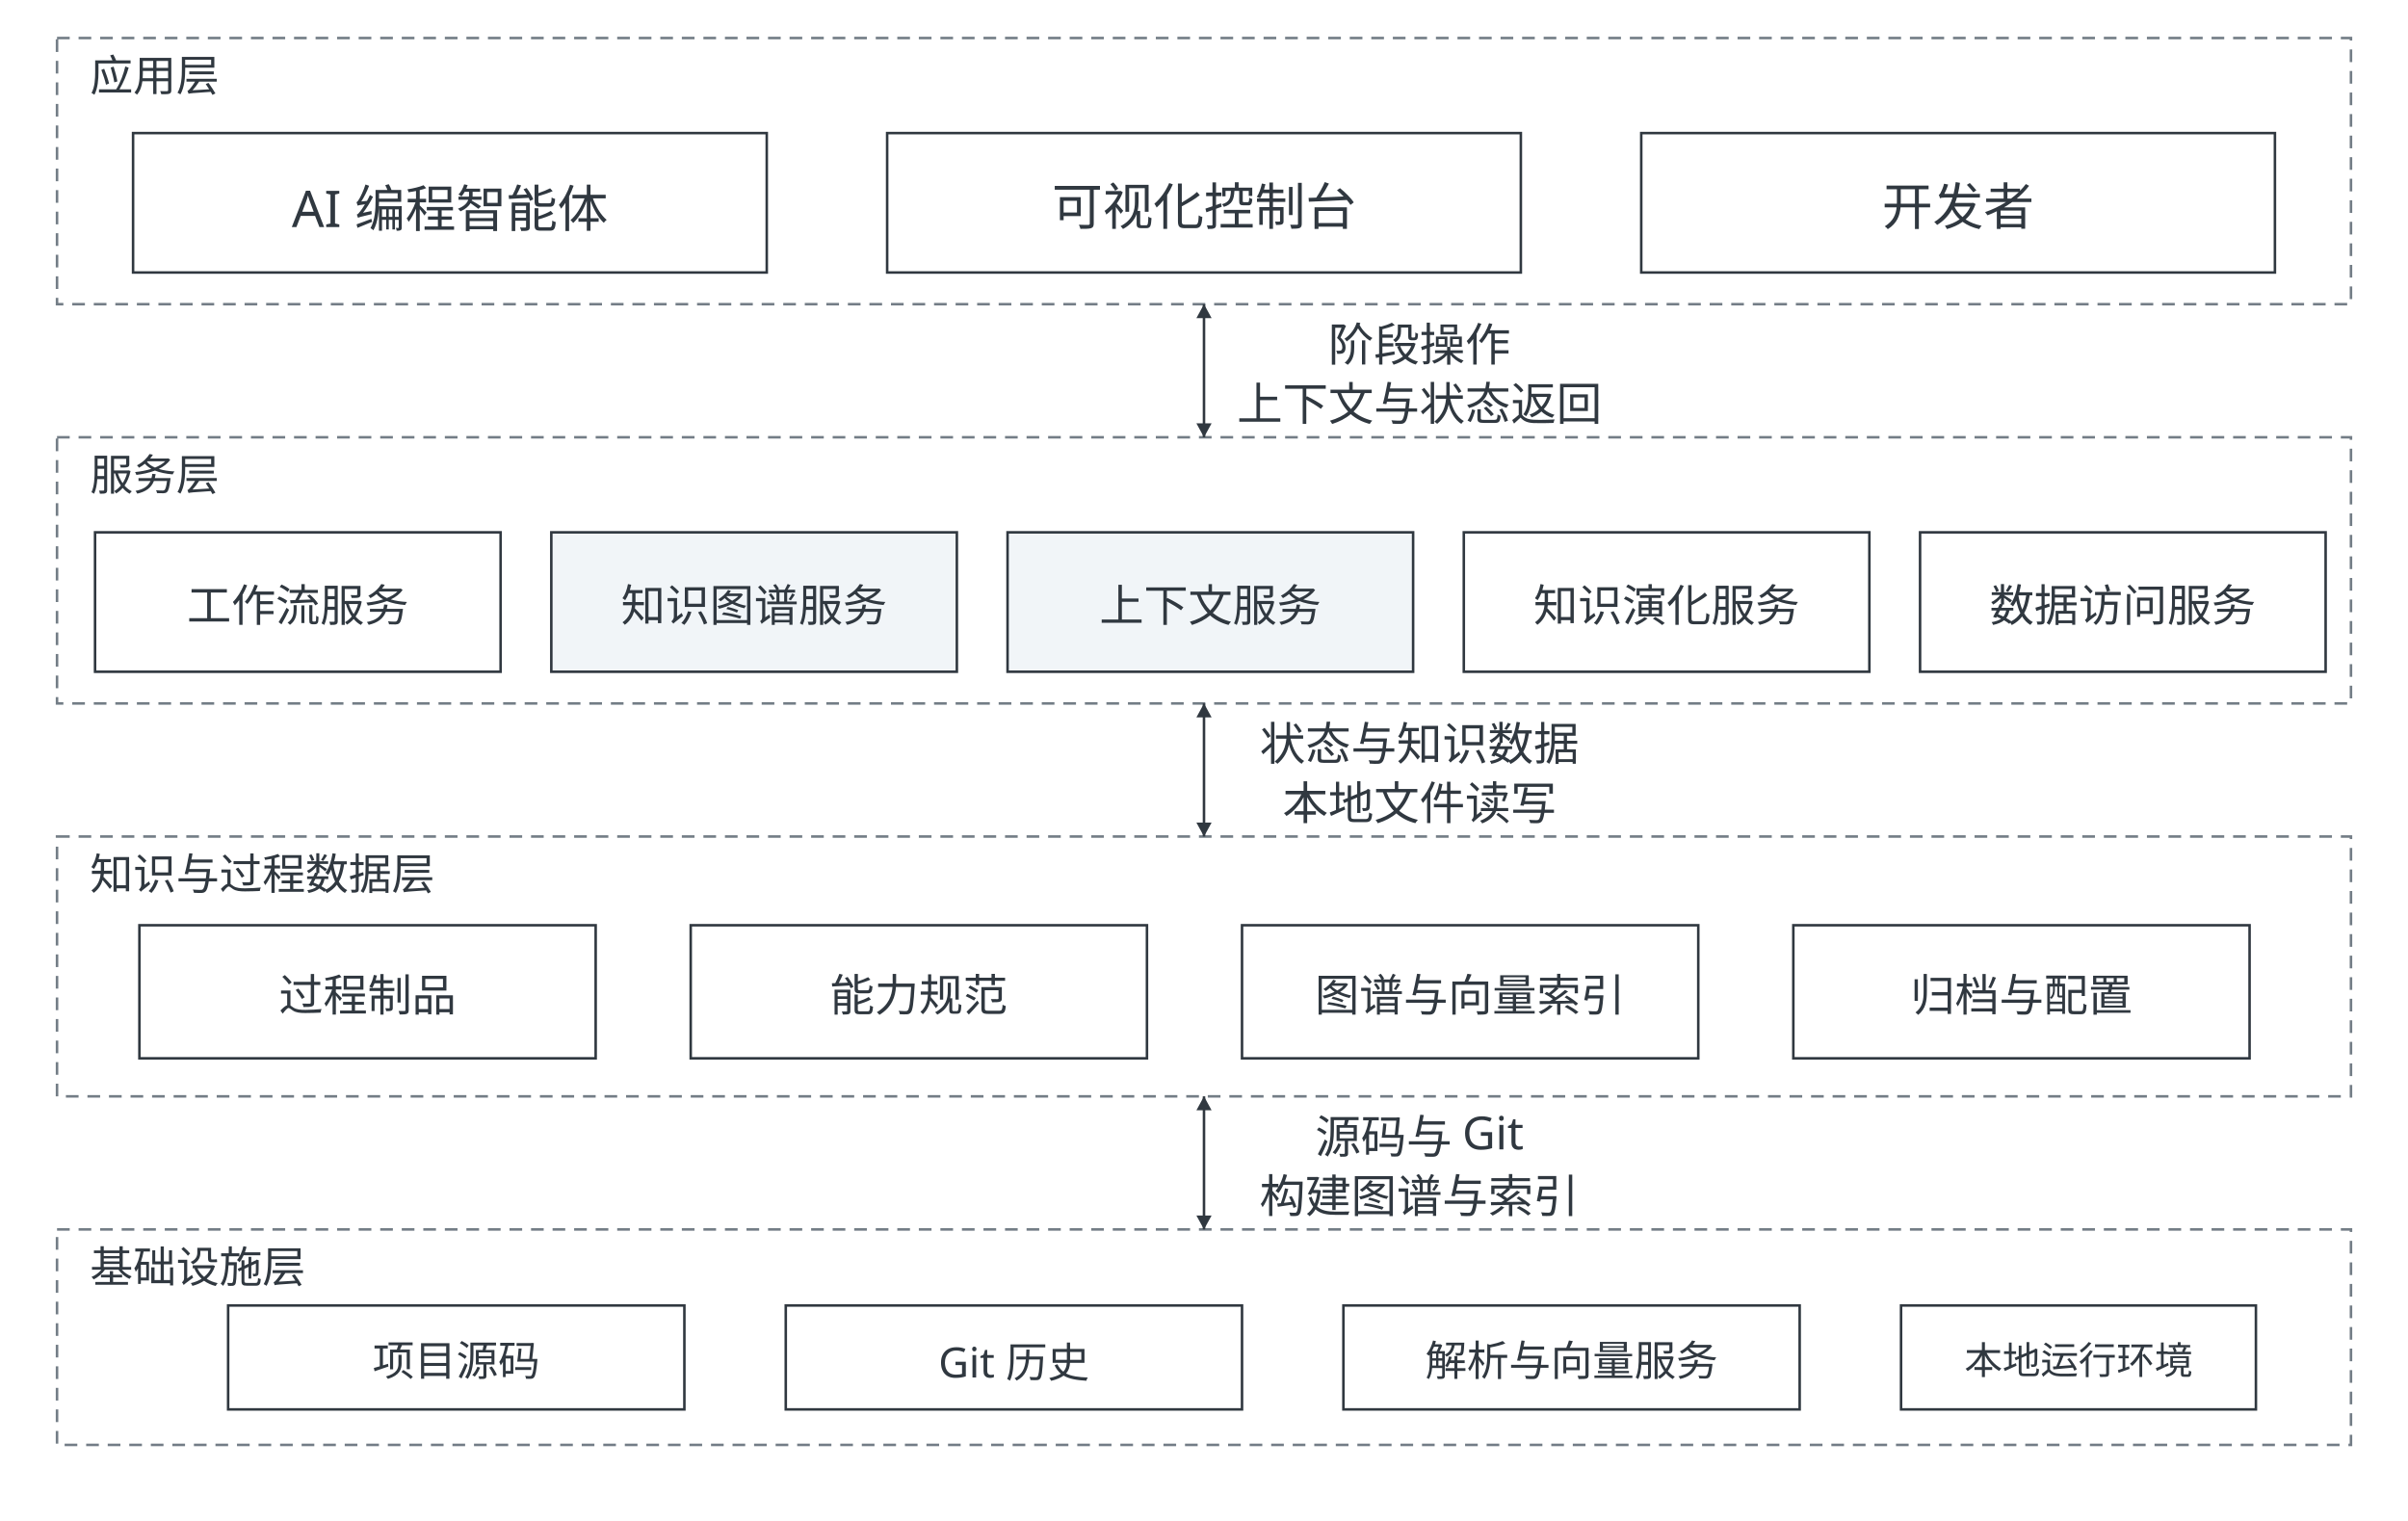
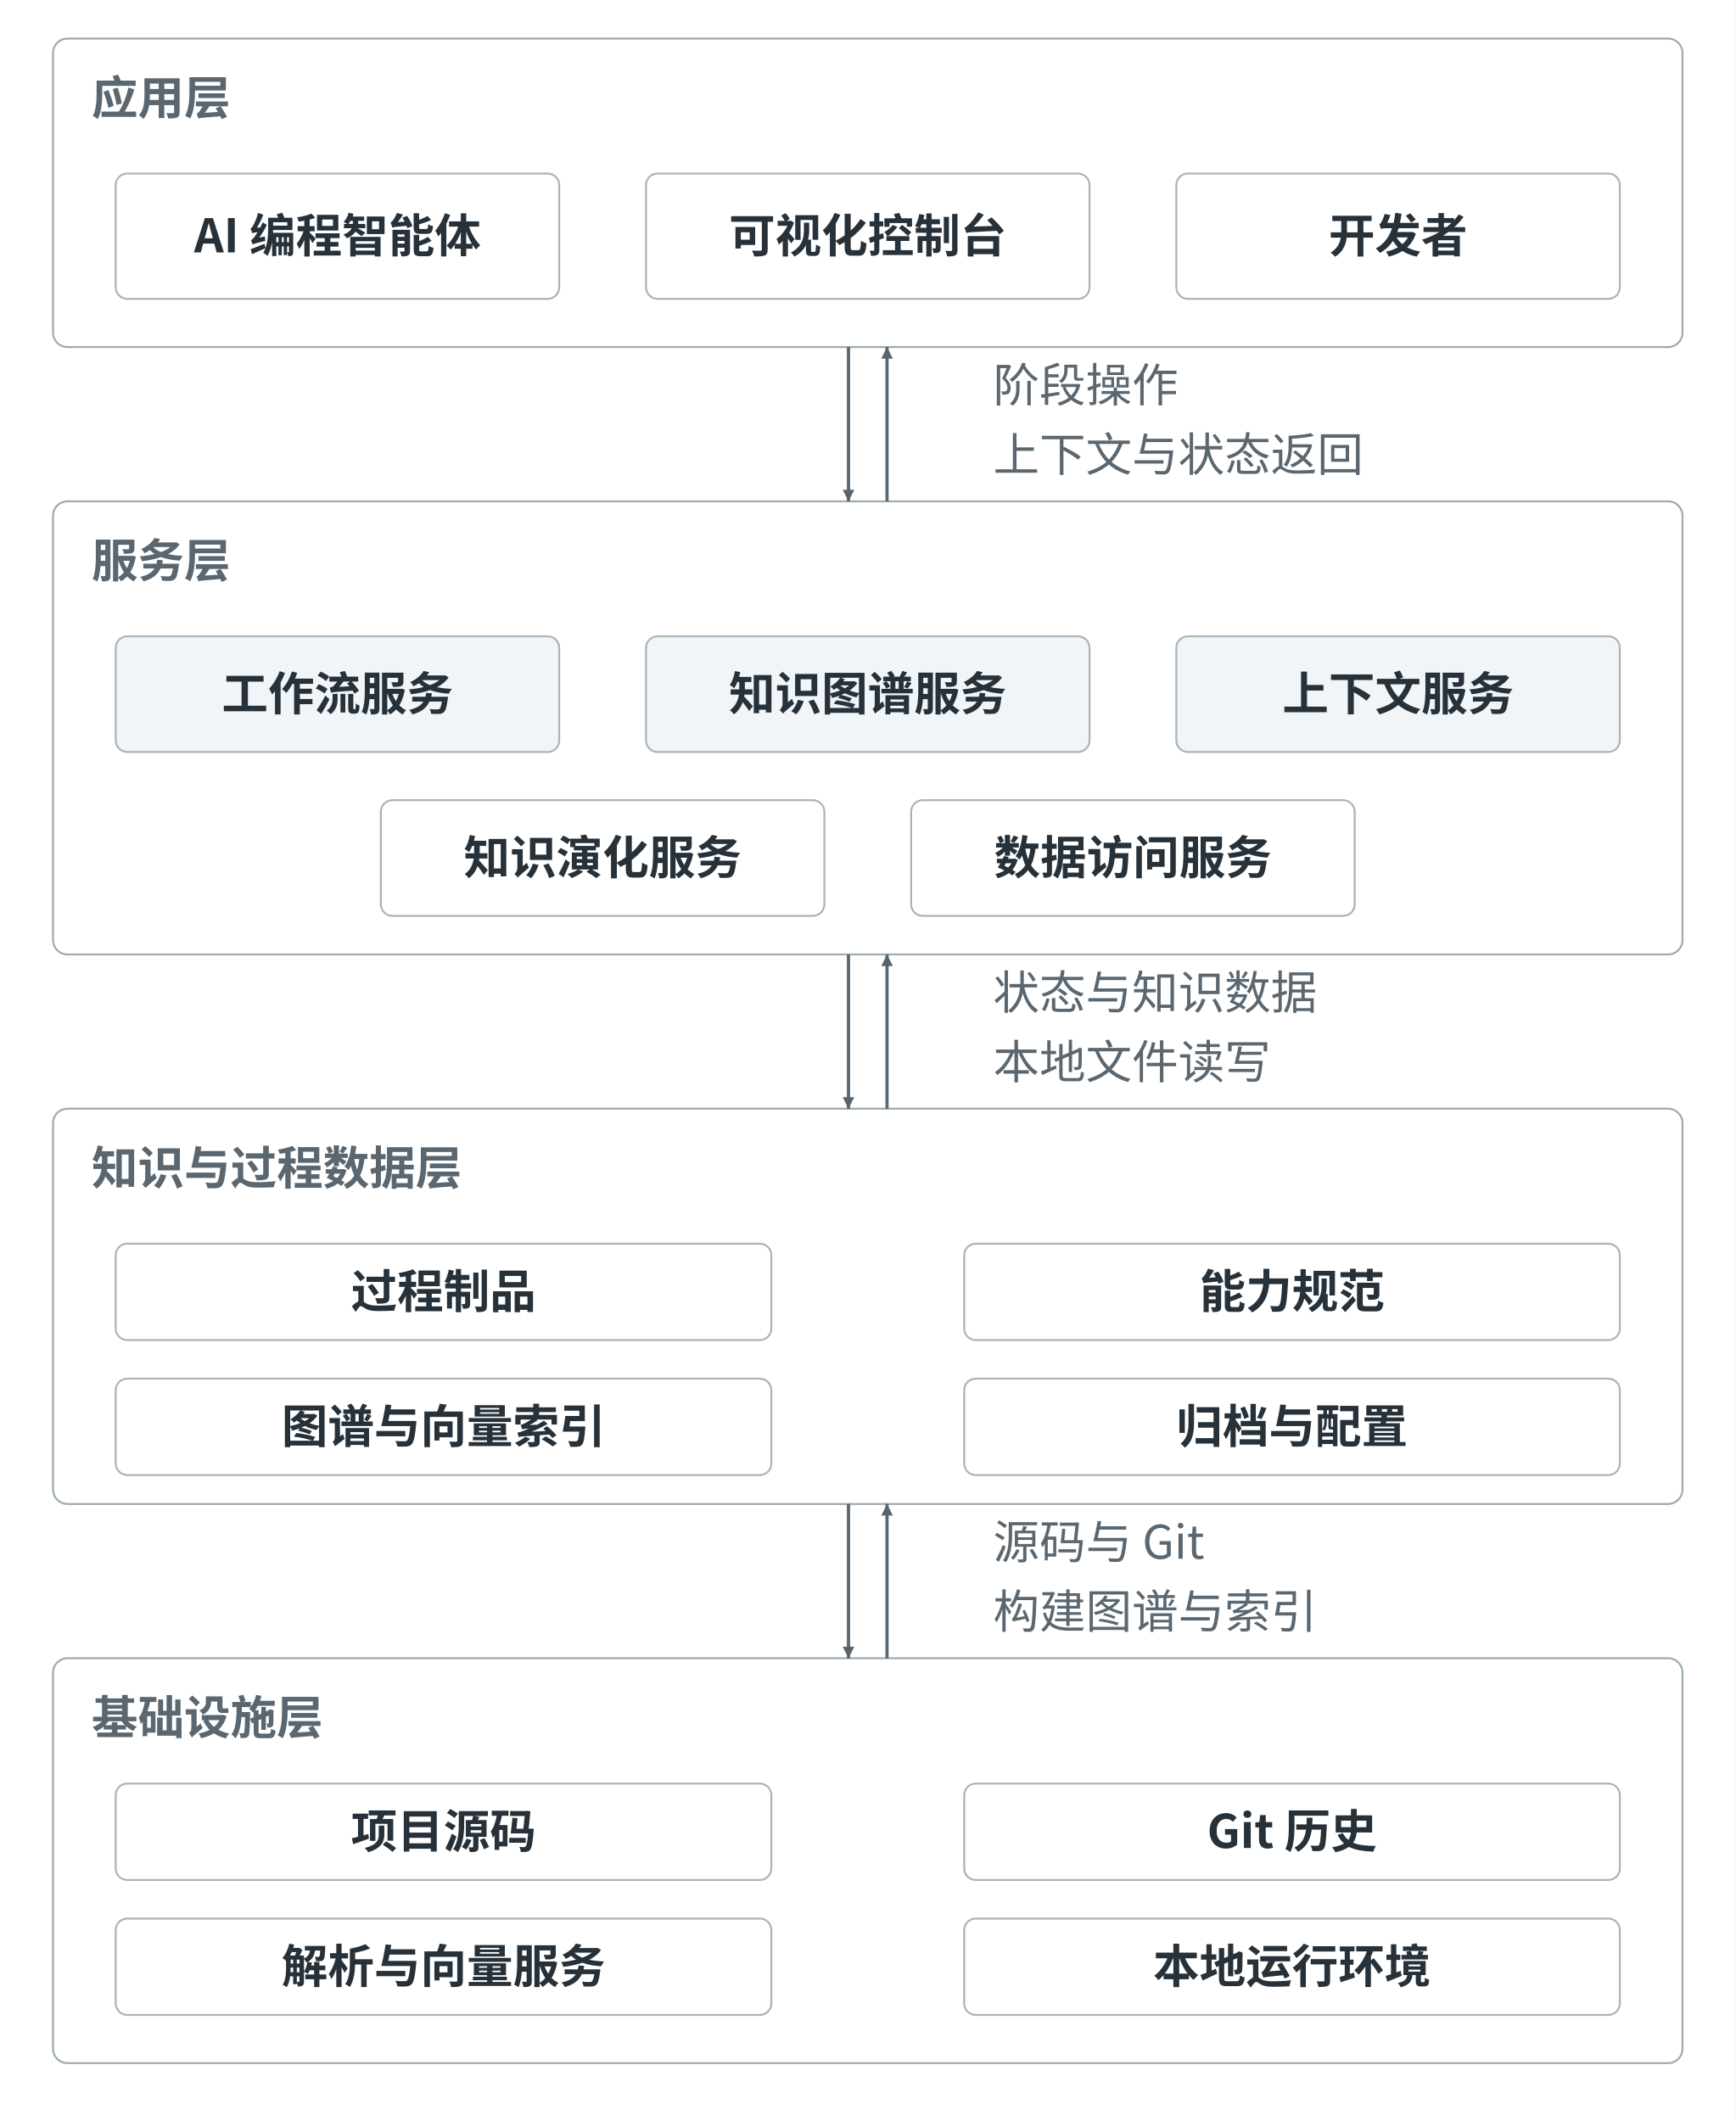
- <svg xmlns="http://www.w3.org/2000/svg" width="1900" height="1200" viewBox="0 0 1900 1200" role="img">
+ <svg xmlns="http://www.w3.org/2000/svg" width="1800" height="2200" viewBox="0 0 1800 2200">
  <defs>
-     <marker id="arrow" markerWidth="12" markerHeight="12" refX="11" refY="6" orient="auto-start-reverse" markerUnits="userSpaceOnUse">
-       <path d="M0,0 L11,6 L0,12 Z" fill="#303840" />
+     <marker id="arrow-gray" markerWidth="16" markerHeight="16" refX="12" refY="6" orient="auto" markerUnits="userSpaceOnUse">
+       <path d="M0,0 L12,6 L0,12 Z" fill="#59636c" />
    </marker>
-     <marker id="open" markerWidth="12" markerHeight="12" refX="11" refY="6" orient="auto-start-reverse" markerUnits="userSpaceOnUse">
-       <path d="M1,1 L11,6 L1,11" fill="none" stroke="#303840" stroke-width="2" />
+     <marker id="arrow-blue" markerWidth="16" markerHeight="16" refX="12" refY="6" orient="auto" markerUnits="userSpaceOnUse">
+       <path d="M0,0 L12,6 L0,12 Z" fill="#315f8d" />
    </marker>
-     <style>text{font-family:'Microsoft YaHei',sans-serif;fill:#303840;font-weight:400} .label{paint-order:stroke;stroke:#fff;stroke-width:9px;stroke-linejoin:round}</style>
+     <marker id="arrow-green" markerWidth="16" markerHeight="16" refX="12" refY="6" orient="auto" markerUnits="userSpaceOnUse">
+       <path d="M0,0 L12,6 L0,12 Z" fill="#5f8178" />
+     </marker>
+     <marker id="arrow-red" markerWidth="16" markerHeight="16" refX="12" refY="6" orient="auto" markerUnits="userSpaceOnUse">
+       <path d="M0,0 L12,6 L0,12 Z" fill="#a15e50" />
+     </marker>
  </defs>
-   <rect width="1900" height="1200" fill="#fff" />
-   <rect x="45" y="30" width="1810" height="210" fill="none" stroke="#737d86" stroke-width="2" stroke-dasharray="10 7" />
-   <text x="71" y="57" font-size="34" font-weight="600" text-anchor="start" dominant-baseline="central" class="label">应用层</text>
-   <rect x="105" y="105" width="500" height="110" fill="#fff" stroke="#303840" stroke-width="2" />
-   <text x="355" y="160" font-size="40" font-weight="600" text-anchor="middle" dominant-baseline="central">AI 编程智能体</text>
-   <rect x="700" y="105" width="500" height="110" fill="#fff" stroke="#303840" stroke-width="2" />
-   <text x="950" y="160" font-size="40" font-weight="600" text-anchor="middle" dominant-baseline="central">可视化控制台</text>
-   <rect x="1295" y="105" width="500" height="110" fill="#fff" stroke="#303840" stroke-width="2" />
-   <text x="1545" y="160" font-size="40" font-weight="600" text-anchor="middle" dominant-baseline="central">开发者</text>
-   <rect x="45" y="345" width="1810" height="210" fill="none" stroke="#737d86" stroke-width="2" stroke-dasharray="10 7" />
-   <text x="71" y="372" font-size="34" font-weight="600" text-anchor="start" dominant-baseline="central" class="label">服务层</text>
-   <rect x="75" y="420" width="320" height="110" fill="#fff" stroke="#303840" stroke-width="2" />
-   <text x="235" y="475" font-size="35" font-weight="600" text-anchor="middle" dominant-baseline="central">工作流服务</text>
-   <rect x="435" y="420" width="320" height="110" fill="#f1f5f8" stroke="#303840" stroke-width="2" />
-   <text x="595" y="475" font-size="35" font-weight="600" text-anchor="middle" dominant-baseline="central">知识图谱服务</text>
-   <rect x="795" y="420" width="320" height="110" fill="#f1f5f8" stroke="#303840" stroke-width="2" />
-   <text x="955" y="475" font-size="35" font-weight="600" text-anchor="middle" dominant-baseline="central">上下文服务</text>
-   <rect x="1155" y="420" width="320" height="110" fill="#fff" stroke="#303840" stroke-width="2" />
-   <text x="1315" y="475" font-size="35" font-weight="600" text-anchor="middle" dominant-baseline="central">知识演化服务</text>
-   <rect x="1515" y="420" width="320" height="110" fill="#fff" stroke="#303840" stroke-width="2" />
-   <text x="1675" y="475" font-size="35" font-weight="600" text-anchor="middle" dominant-baseline="central">数据访问服务</text>
-   <rect x="45" y="660" width="1810" height="205" fill="none" stroke="#737d86" stroke-width="2" stroke-dasharray="10 7" />
-   <text x="71" y="687" font-size="34" font-weight="600" text-anchor="start" dominant-baseline="central" class="label">知识与过程数据层</text>
-   <rect x="110" y="730" width="360" height="105" fill="#fff" stroke="#303840" stroke-width="2" />
-   <text x="290" y="782.5" font-size="35" font-weight="600" text-anchor="middle" dominant-baseline="central">过程制品</text>
-   <rect x="545" y="730" width="360" height="105" fill="#fff" stroke="#303840" stroke-width="2" />
-   <text x="725" y="782.5" font-size="35" font-weight="600" text-anchor="middle" dominant-baseline="central">能力规范</text>
-   <rect x="980" y="730" width="360" height="105" fill="#fff" stroke="#303840" stroke-width="2" />
-   <text x="1160" y="782.5" font-size="35" font-weight="600" text-anchor="middle" dominant-baseline="central">图谱与向量索引</text>
-   <rect x="1415" y="730" width="360" height="105" fill="#fff" stroke="#303840" stroke-width="2" />
-   <text x="1595" y="782.5" font-size="35" font-weight="600" text-anchor="middle" dominant-baseline="central">归档与配置</text>
-   <rect x="45" y="970" width="1810" height="170" fill="none" stroke="#737d86" stroke-width="2" stroke-dasharray="10 7" />
-   <text x="71" y="997" font-size="34" font-weight="600" text-anchor="start" dominant-baseline="central" class="label">基础设施层</text>
-   <rect x="180" y="1030" width="360" height="82" fill="#fff" stroke="#303840" stroke-width="2" />
-   <text x="360" y="1071" font-size="33" font-weight="600" text-anchor="middle" dominant-baseline="central">项目源码</text>
-   <rect x="620" y="1030" width="360" height="82" fill="#fff" stroke="#303840" stroke-width="2" />
-   <text x="800" y="1071" font-size="33" font-weight="600" text-anchor="middle" dominant-baseline="central">Git 历史</text>
-   <rect x="1060" y="1030" width="360" height="82" fill="#fff" stroke="#303840" stroke-width="2" />
-   <text x="1240" y="1071" font-size="33" font-weight="600" text-anchor="middle" dominant-baseline="central">解析与向量服务</text>
-   <rect x="1500" y="1030" width="280" height="82" fill="#fff" stroke="#303840" stroke-width="2" />
-   <text x="1640" y="1071" font-size="30" font-weight="600" text-anchor="middle" dominant-baseline="central">本地运行环境</text>
-   <polyline points="950,240 950,345" fill="none" stroke="#303840" stroke-width="2" marker-end="url(#arrow)" marker-start="url(#arrow)" />
-   <text x="1120" y="269.1" font-size="36" font-weight="500" text-anchor="middle" dominant-baseline="central">阶段操作</text>
-   <text x="1120" y="315.9" font-size="36" font-weight="500" text-anchor="middle" dominant-baseline="central">上下文与状态返回</text>
-   <polyline points="950,555 950,660" fill="none" stroke="#303840" stroke-width="2" marker-end="url(#arrow)" marker-start="url(#arrow)" />
-   <text x="1120" y="584.1" font-size="36" font-weight="500" text-anchor="middle" dominant-baseline="central">状态与知识数据</text>
-   <text x="1120" y="630.9" font-size="36" font-weight="500" text-anchor="middle" dominant-baseline="central">本地文件读写</text>
-   <polyline points="950,865 950,970" fill="none" stroke="#303840" stroke-width="2" marker-end="url(#arrow)" marker-start="url(#arrow)" />
-   <text x="1120" y="894.1" font-size="36" font-weight="500" text-anchor="middle" dominant-baseline="central">源码与 Git</text>
-   <text x="1120" y="940.9" font-size="36" font-weight="500" text-anchor="middle" dominant-baseline="central">构建图谱与索引</text>
+   <rect width="1800" height="2200" fill="#ffffff" />
+   <rect x="55" y="40" width="1690" height="320" rx="15" fill="#ffffff" stroke="#9cabb4" stroke-width="2" />
+   <text x="95" y="102" text-anchor="start" dominant-baseline="middle" style="font-family:Microsoft YaHei,Noto Sans CJK SC,SimSun,sans-serif;font-size:48px;font-weight:600;fill:#5b6770">应用层</text>
+   <rect x="120" y="180" width="460" height="130" rx="12" fill="#ffffff" stroke="#aab4bb" stroke-width="2" />
+   <text x="350.0" y="245.0" text-anchor="middle" dominant-baseline="middle" style="font-family:Microsoft YaHei,Noto Sans CJK SC,SimSun,sans-serif;font-size:48px;font-weight:600;fill:#27313a">AI 编程智能体</text>
+   <rect x="670" y="180" width="460" height="130" rx="12" fill="#ffffff" stroke="#aab4bb" stroke-width="2" />
+   <text x="900.0" y="245.0" text-anchor="middle" dominant-baseline="middle" style="font-family:Microsoft YaHei,Noto Sans CJK SC,SimSun,sans-serif;font-size:48px;font-weight:600;fill:#27313a">可视化控制台</text>
+   <rect x="1220" y="180" width="460" height="130" rx="12" fill="#ffffff" stroke="#aab4bb" stroke-width="2" />
+   <text x="1450.0" y="245.0" text-anchor="middle" dominant-baseline="middle" style="font-family:Microsoft YaHei,Noto Sans CJK SC,SimSun,sans-serif;font-size:48px;font-weight:600;fill:#27313a">开发者</text>
+   <rect x="55" y="520" width="1690" height="470" rx="15" fill="#ffffff" stroke="#9cabb4" stroke-width="2" />
+   <text x="95" y="582" text-anchor="start" dominant-baseline="middle" style="font-family:Microsoft YaHei,Noto Sans CJK SC,SimSun,sans-serif;font-size:48px;font-weight:600;fill:#5b6770">服务层</text>
+   <rect x="120" y="660" width="460" height="120" rx="12" fill="#f1f5f8" stroke="#aab4bb" stroke-width="2" />
+   <text x="350.0" y="720.0" text-anchor="middle" dominant-baseline="middle" style="font-family:Microsoft YaHei,Noto Sans CJK SC,SimSun,sans-serif;font-size:48px;font-weight:600;fill:#27313a">工作流服务</text>
+   <rect x="670" y="660" width="460" height="120" rx="12" fill="#f1f5f8" stroke="#aab4bb" stroke-width="2" />
+   <text x="900.0" y="720.0" text-anchor="middle" dominant-baseline="middle" style="font-family:Microsoft YaHei,Noto Sans CJK SC,SimSun,sans-serif;font-size:48px;font-weight:600;fill:#27313a">知识图谱服务</text>
+   <rect x="1220" y="660" width="460" height="120" rx="12" fill="#f1f5f8" stroke="#aab4bb" stroke-width="2" />
+   <text x="1450.0" y="720.0" text-anchor="middle" dominant-baseline="middle" style="font-family:Microsoft YaHei,Noto Sans CJK SC,SimSun,sans-serif;font-size:48px;font-weight:600;fill:#27313a">上下文服务</text>
+   <rect x="395" y="830" width="460" height="120" rx="12" fill="#ffffff" stroke="#aab4bb" stroke-width="2" />
+   <text x="625.0" y="890.0" text-anchor="middle" dominant-baseline="middle" style="font-family:Microsoft YaHei,Noto Sans CJK SC,SimSun,sans-serif;font-size:48px;font-weight:600;fill:#27313a">知识演化服务</text>
+   <rect x="945" y="830" width="460" height="120" rx="12" fill="#ffffff" stroke="#aab4bb" stroke-width="2" />
+   <text x="1175.0" y="890.0" text-anchor="middle" dominant-baseline="middle" style="font-family:Microsoft YaHei,Noto Sans CJK SC,SimSun,sans-serif;font-size:48px;font-weight:600;fill:#27313a">数据访问服务</text>
+   <rect x="55" y="1150" width="1690" height="410" rx="15" fill="#ffffff" stroke="#9cabb4" stroke-width="2" />
+   <text x="95" y="1212" text-anchor="start" dominant-baseline="middle" style="font-family:Microsoft YaHei,Noto Sans CJK SC,SimSun,sans-serif;font-size:48px;font-weight:600;fill:#5b6770">知识与过程数据层</text>
+   <rect x="120" y="1290" width="680" height="100" rx="12" fill="#ffffff" stroke="#aab4bb" stroke-width="2" />
+   <text x="460.0" y="1340.0" text-anchor="middle" dominant-baseline="middle" style="font-family:Microsoft YaHei,Noto Sans CJK SC,SimSun,sans-serif;font-size:48px;font-weight:600;fill:#27313a">过程制品</text>
+   <rect x="1000" y="1290" width="680" height="100" rx="12" fill="#ffffff" stroke="#aab4bb" stroke-width="2" />
+   <text x="1340.0" y="1340.0" text-anchor="middle" dominant-baseline="middle" style="font-family:Microsoft YaHei,Noto Sans CJK SC,SimSun,sans-serif;font-size:48px;font-weight:600;fill:#27313a">能力规范</text>
+   <rect x="120" y="1430" width="680" height="100" rx="12" fill="#ffffff" stroke="#aab4bb" stroke-width="2" />
+   <text x="460.0" y="1480.0" text-anchor="middle" dominant-baseline="middle" style="font-family:Microsoft YaHei,Noto Sans CJK SC,SimSun,sans-serif;font-size:48px;font-weight:600;fill:#27313a">图谱与向量索引</text>
+   <rect x="1000" y="1430" width="680" height="100" rx="12" fill="#ffffff" stroke="#aab4bb" stroke-width="2" />
+   <text x="1340.0" y="1480.0" text-anchor="middle" dominant-baseline="middle" style="font-family:Microsoft YaHei,Noto Sans CJK SC,SimSun,sans-serif;font-size:48px;font-weight:600;fill:#27313a">归档与配置</text>
+   <rect x="55" y="1720" width="1690" height="420" rx="15" fill="#ffffff" stroke="#9cabb4" stroke-width="2" />
+   <text x="95" y="1782" text-anchor="start" dominant-baseline="middle" style="font-family:Microsoft YaHei,Noto Sans CJK SC,SimSun,sans-serif;font-size:48px;font-weight:600;fill:#5b6770">基础设施层</text>
+   <rect x="120" y="1850" width="680" height="100" rx="12" fill="#ffffff" stroke="#aab4bb" stroke-width="2" />
+   <text x="460.0" y="1900.0" text-anchor="middle" dominant-baseline="middle" style="font-family:Microsoft YaHei,Noto Sans CJK SC,SimSun,sans-serif;font-size:48px;font-weight:600;fill:#27313a">项目源码</text>
+   <rect x="1000" y="1850" width="680" height="100" rx="12" fill="#ffffff" stroke="#aab4bb" stroke-width="2" />
+   <text x="1340.0" y="1900.0" text-anchor="middle" dominant-baseline="middle" style="font-family:Microsoft YaHei,Noto Sans CJK SC,SimSun,sans-serif;font-size:48px;font-weight:600;fill:#27313a">Git 历史</text>
+   <rect x="120" y="1990" width="680" height="100" rx="12" fill="#ffffff" stroke="#aab4bb" stroke-width="2" />
+   <text x="460.0" y="2040.0" text-anchor="middle" dominant-baseline="middle" style="font-family:Microsoft YaHei,Noto Sans CJK SC,SimSun,sans-serif;font-size:48px;font-weight:600;fill:#27313a">解析与向量服务</text>
+   <rect x="1000" y="1990" width="680" height="100" rx="12" fill="#ffffff" stroke="#aab4bb" stroke-width="2" />
+   <text x="1340.0" y="2040.0" text-anchor="middle" dominant-baseline="middle" style="font-family:Microsoft YaHei,Noto Sans CJK SC,SimSun,sans-serif;font-size:48px;font-weight:600;fill:#27313a">本地运行环境</text>
+   <polyline points="880,360 880,520" fill="none" stroke="#5b6770" stroke-width="3" stroke-linejoin="round" />
+   <polyline points="880,360 880,520" fill="none" stroke="#5b6770" stroke-width="3" stroke-linejoin="round" marker-end="url(#arrow-gray)" />
+   <polyline points="920,520 920,360" fill="none" stroke="#5b6770" stroke-width="3" stroke-linejoin="round" />
+   <polyline points="920,520 920,360" fill="none" stroke="#5b6770" stroke-width="3" stroke-linejoin="round" marker-end="url(#arrow-gray)" />
+   <text x="1030" y="400" text-anchor="start" dominant-baseline="middle" style="font-family:Microsoft YaHei,Noto Sans CJK SC,SimSun,sans-serif;font-size:48px;fill:#5b6770">阶段操作</text>
+   <text x="1030" y="472" text-anchor="start" dominant-baseline="middle" style="font-family:Microsoft YaHei,Noto Sans CJK SC,SimSun,sans-serif;font-size:48px;fill:#5b6770">上下文与状态返回</text>
+   <polyline points="880,990 880,1150" fill="none" stroke="#5b6770" stroke-width="3" stroke-linejoin="round" />
+   <polyline points="880,990 880,1150" fill="none" stroke="#5b6770" stroke-width="3" stroke-linejoin="round" marker-end="url(#arrow-gray)" />
+   <polyline points="920,1150 920,990" fill="none" stroke="#5b6770" stroke-width="3" stroke-linejoin="round" />
+   <polyline points="920,1150 920,990" fill="none" stroke="#5b6770" stroke-width="3" stroke-linejoin="round" marker-end="url(#arrow-gray)" />
+   <text x="1030" y="1030" text-anchor="start" dominant-baseline="middle" style="font-family:Microsoft YaHei,Noto Sans CJK SC,SimSun,sans-serif;font-size:48px;fill:#5b6770">状态与知识数据</text>
+   <text x="1030" y="1102" text-anchor="start" dominant-baseline="middle" style="font-family:Microsoft YaHei,Noto Sans CJK SC,SimSun,sans-serif;font-size:48px;fill:#5b6770">本地文件读写</text>
+   <polyline points="880,1560 880,1720" fill="none" stroke="#5b6770" stroke-width="3" stroke-linejoin="round" />
+   <polyline points="880,1560 880,1720" fill="none" stroke="#5b6770" stroke-width="3" stroke-linejoin="round" marker-end="url(#arrow-gray)" />
+   <polyline points="920,1720 920,1560" fill="none" stroke="#5b6770" stroke-width="3" stroke-linejoin="round" />
+   <polyline points="920,1720 920,1560" fill="none" stroke="#5b6770" stroke-width="3" stroke-linejoin="round" marker-end="url(#arrow-gray)" />
+   <text x="1030" y="1600" text-anchor="start" dominant-baseline="middle" style="font-family:Microsoft YaHei,Noto Sans CJK SC,SimSun,sans-serif;font-size:48px;fill:#5b6770">源码与 Git</text>
+   <text x="1030" y="1672" text-anchor="start" dominant-baseline="middle" style="font-family:Microsoft YaHei,Noto Sans CJK SC,SimSun,sans-serif;font-size:48px;fill:#5b6770">构建图谱与索引</text>
</svg>
